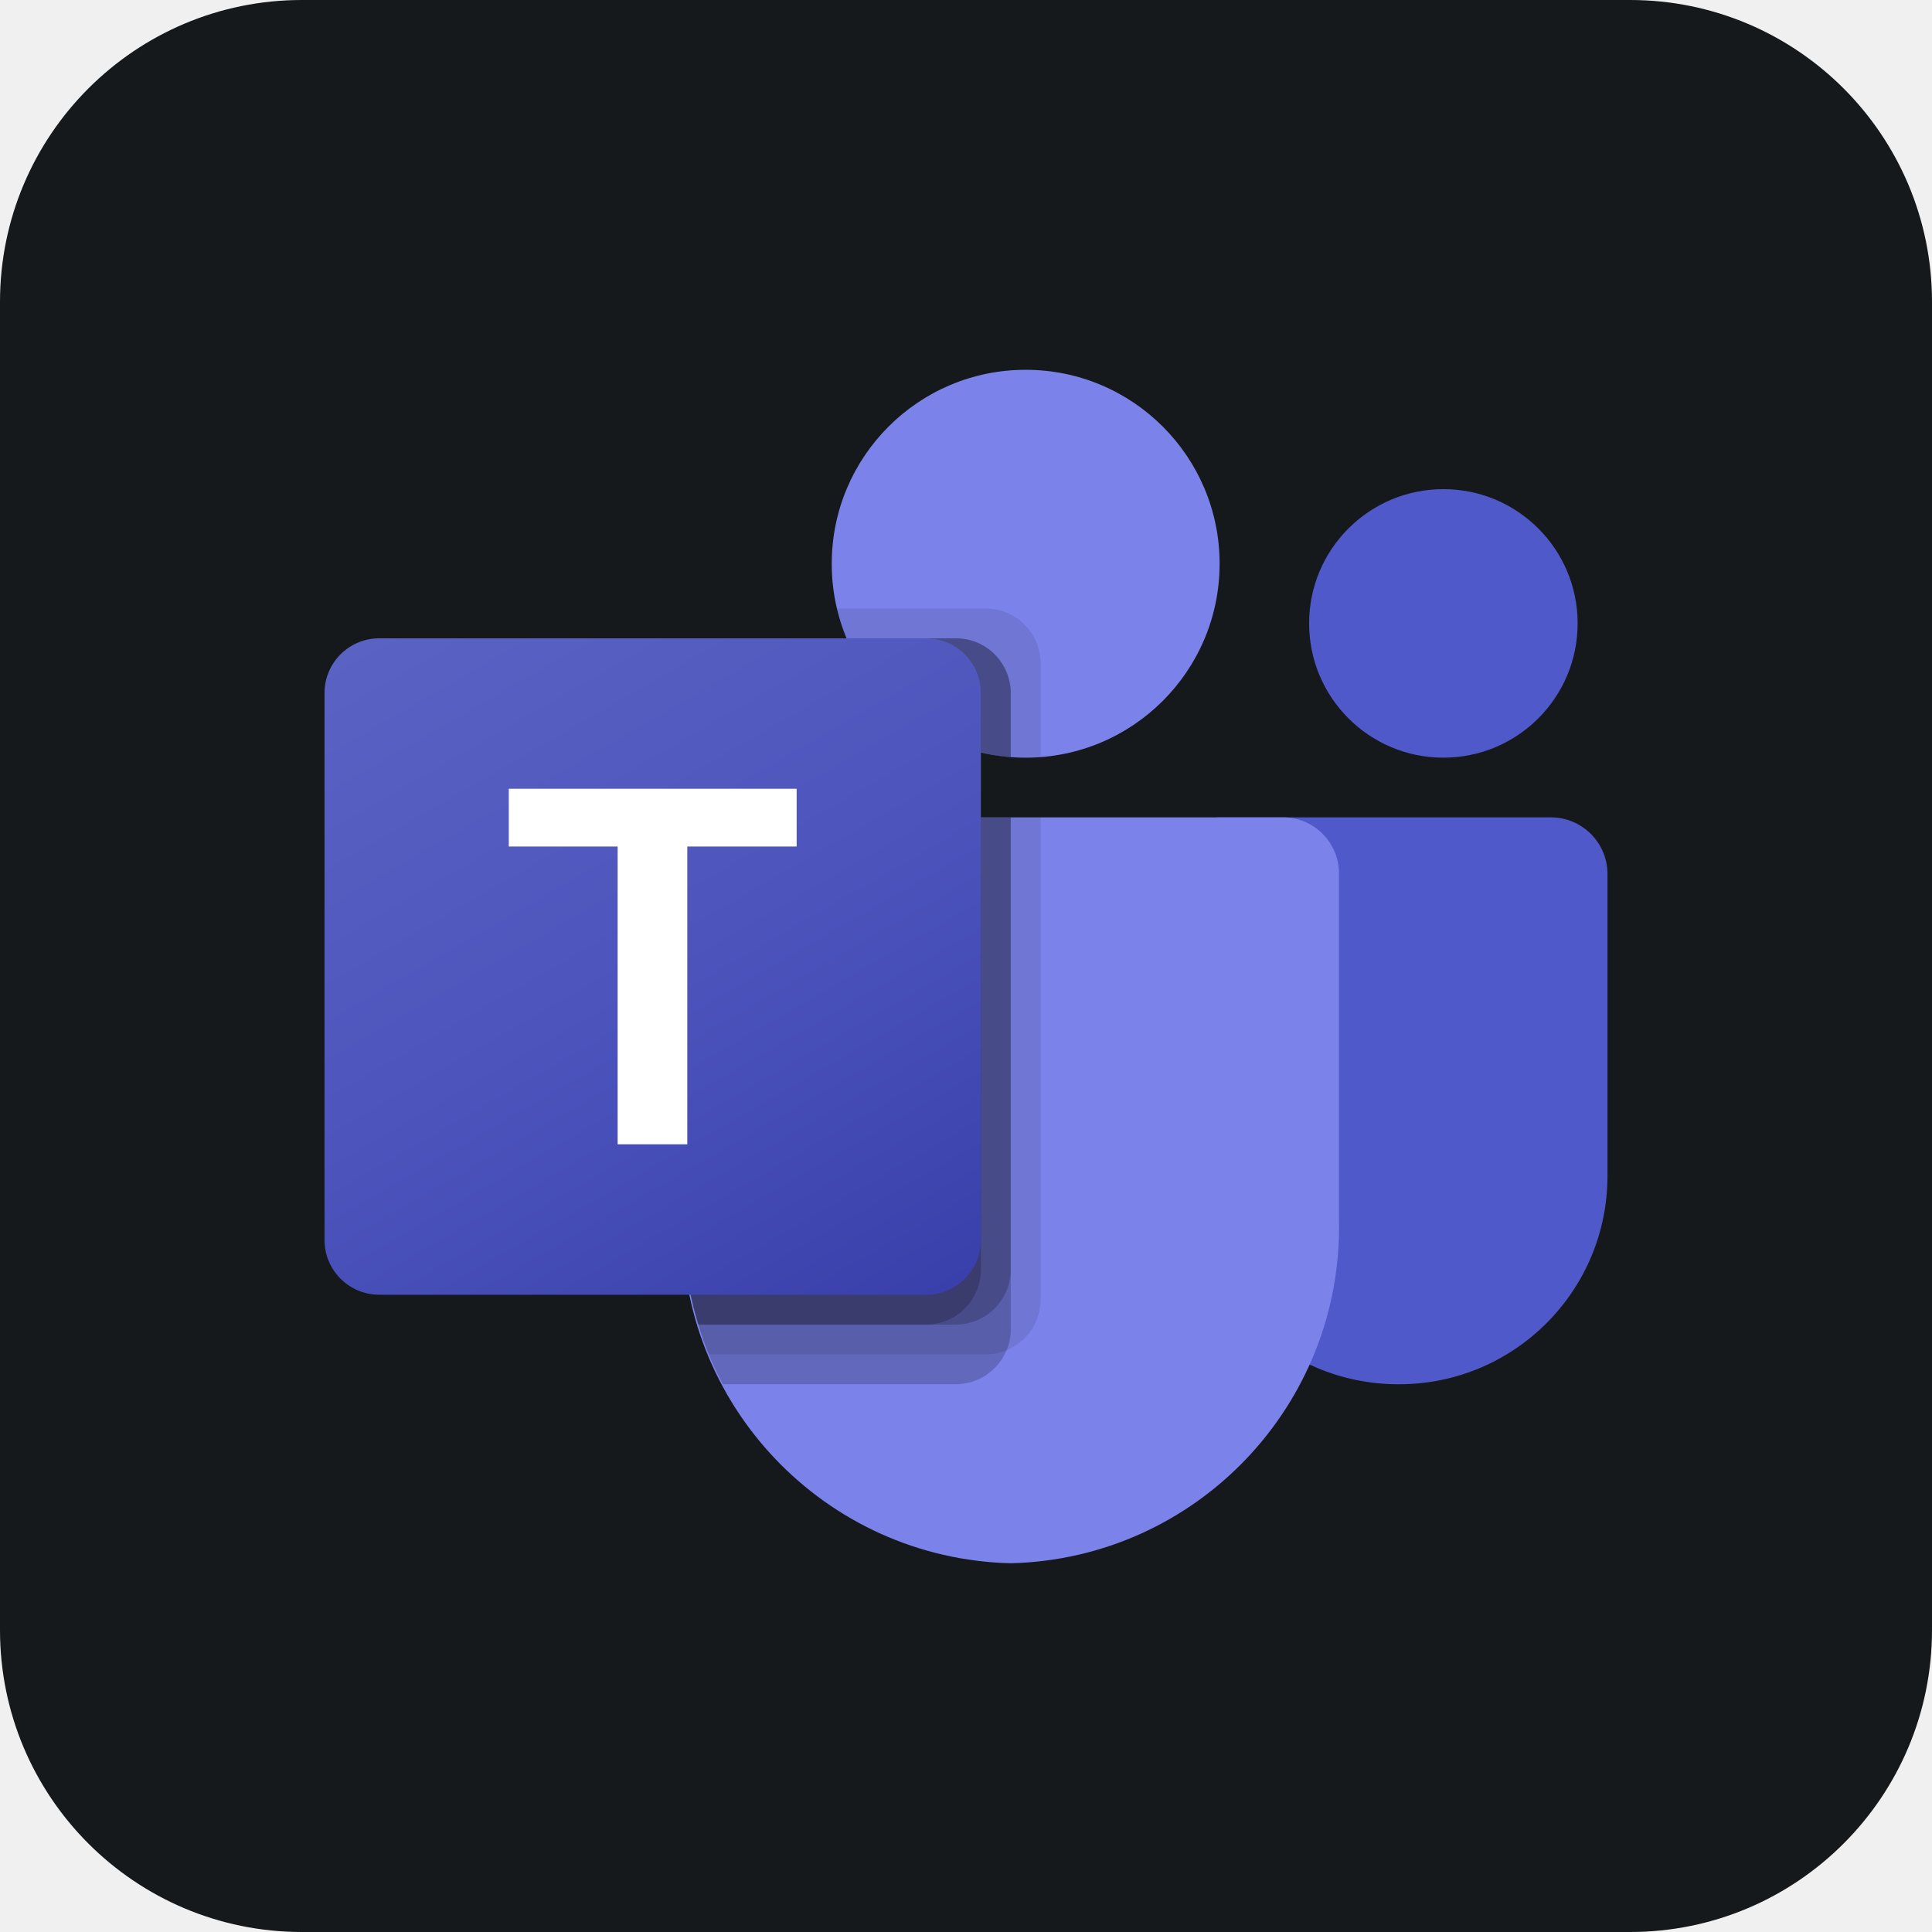
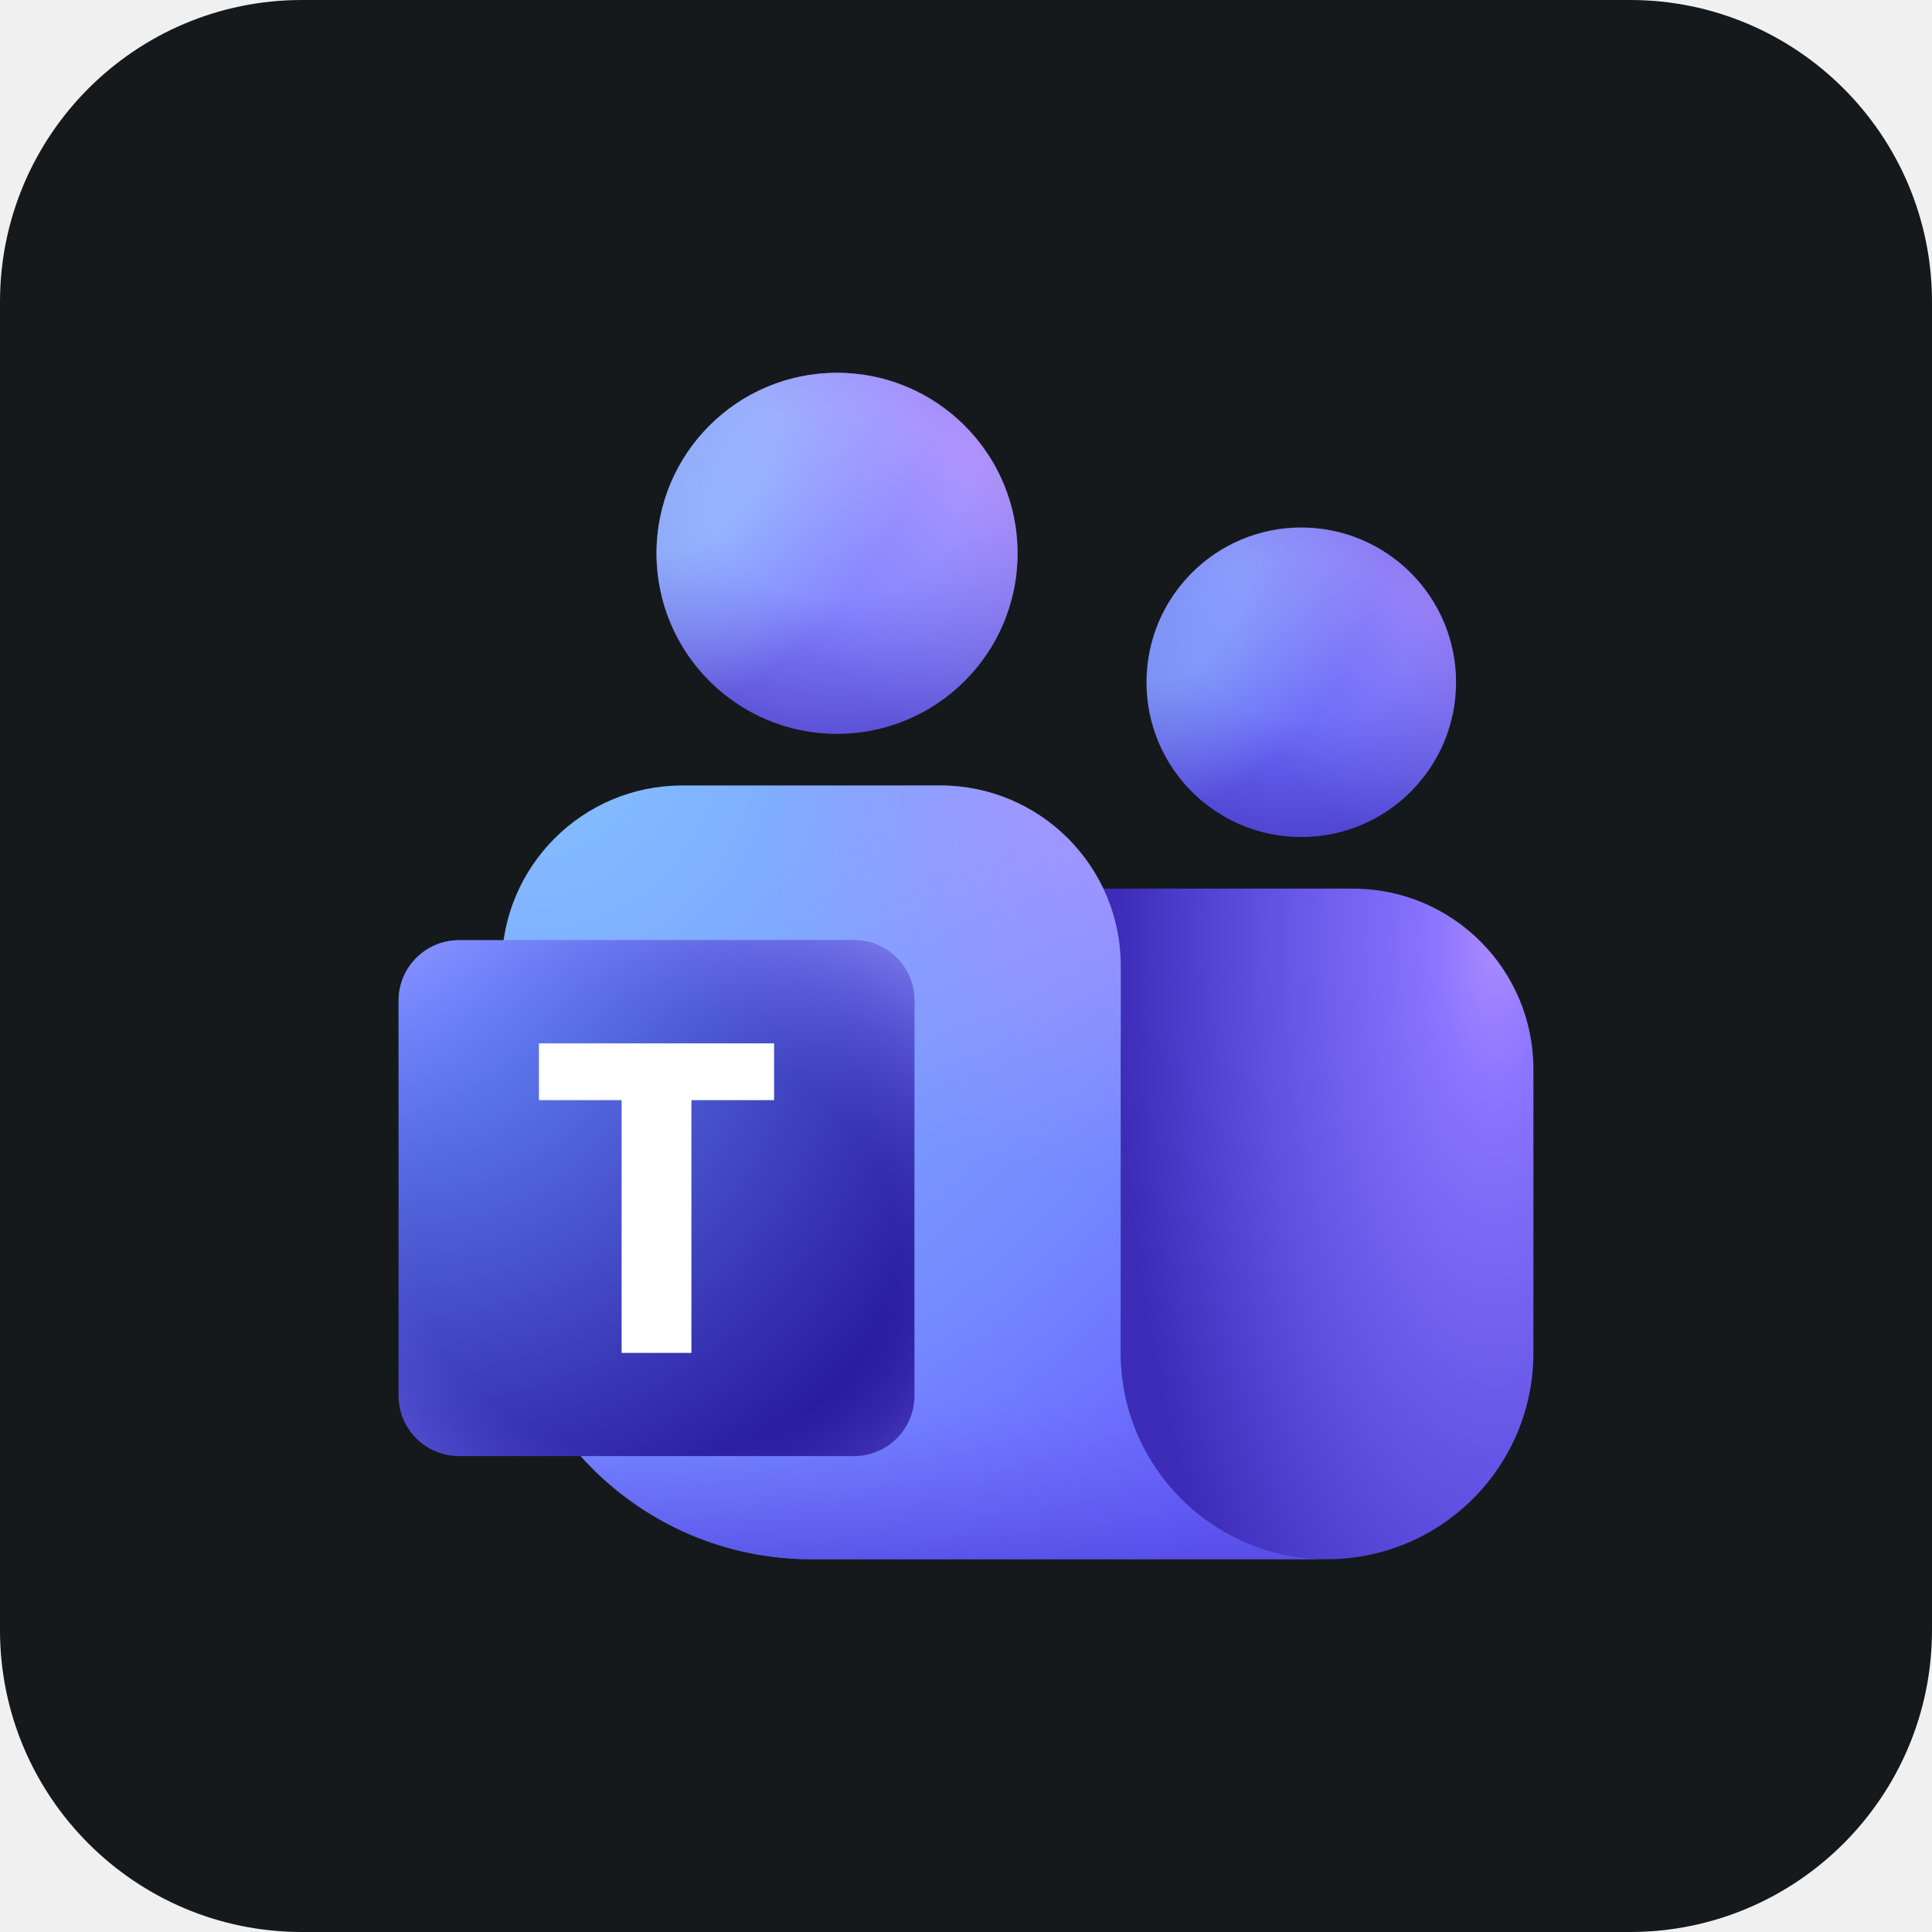
- <svg xmlns="http://www.w3.org/2000/svg" width="256" height="256" title="Microsoft Teams" viewBox="0 0 256 256" fill="none" id="microsoftteams">
-   <style>
- #microsoftteams {
-     rect {fill: #15191C}
- 
-     @media (prefers-color-scheme: light) {
-         rect {fill: #F4F2ED}
-     }
- }
- </style>
-   <rect width="256" height="256" rx="40" fill="#15191C" />
-   <path d="M161.577 108.302H205.488C209.637 108.302 213 111.665 213 115.814V155.811C213 171.058 200.64 183.419 185.393 183.419H185.262C170.015 183.421 157.653 171.062 157.651 155.815C157.651 155.814 157.651 155.813 157.651 155.811V112.228C157.651 110.06 159.409 108.302 161.577 108.302Z" fill="#5059C9" />
-   <path d="M191.256 100.395C201.081 100.395 209.046 92.43 209.046 82.605C209.046 72.779 201.081 64.814 191.256 64.814C181.43 64.814 173.465 72.779 173.465 82.605C173.465 92.43 181.43 100.395 191.256 100.395Z" fill="#5059C9" />
-   <path d="M135.907 100.395C150.099 100.395 161.605 88.89 161.605 74.698C161.605 60.505 150.099 49 135.907 49C121.714 49 110.209 60.505 110.209 74.698C110.209 88.89 121.714 100.395 135.907 100.395Z" fill="#7B83EB" />
-   <path d="M170.172 108.302H97.689C93.589 108.404 90.347 111.806 90.442 115.905V161.524C89.869 186.124 109.331 206.538 133.93 207.14C158.529 206.538 177.991 186.124 177.419 161.524V115.905C177.514 111.806 174.271 108.404 170.172 108.302Z" fill="#7B83EB" />
-   <path opacity="0.1" d="M137.884 108.302V172.23C137.864 175.162 136.088 177.795 133.377 178.912C132.514 179.277 131.586 179.465 130.649 179.465H93.921C93.407 178.16 92.933 176.856 92.537 175.512C91.153 170.975 90.447 166.259 90.442 161.516V115.893C90.347 111.8 93.584 108.404 97.677 108.302H137.884Z" fill="black" />
-   <path opacity="0.2" d="M133.93 108.302V176.184C133.93 177.121 133.742 178.048 133.377 178.912C132.261 181.622 129.627 183.399 126.695 183.419H95.779C95.107 182.114 94.475 180.809 93.921 179.465C93.368 178.121 92.933 176.856 92.537 175.512C91.153 170.975 90.447 166.259 90.442 161.516V115.893C90.347 111.8 93.584 108.404 97.677 108.302H133.93Z" fill="black" />
-   <path opacity="0.2" d="M133.93 108.302V168.277C133.9 172.26 130.679 175.482 126.695 175.512H92.537C91.153 170.975 90.447 166.259 90.442 161.516V115.893C90.347 111.8 93.584 108.404 97.677 108.302H133.93Z" fill="black" />
-   <path opacity="0.2" d="M129.977 108.302V168.277C129.947 172.26 126.725 175.482 122.742 175.512H92.537C91.153 170.975 90.447 166.259 90.442 161.516V115.893C90.347 111.8 93.584 108.404 97.677 108.302H129.977Z" fill="black" />
-   <path opacity="0.1" d="M137.884 87.863V100.316C137.212 100.356 136.579 100.395 135.907 100.395C135.235 100.395 134.602 100.356 133.93 100.316C132.596 100.228 131.272 100.016 129.977 99.684C121.971 97.788 115.357 92.173 112.186 84.582C111.64 83.306 111.217 81.983 110.921 80.628H130.649C134.638 80.643 137.869 83.873 137.884 87.863Z" fill="black" />
-   <path opacity="0.2" d="M133.93 91.816V100.316C132.596 100.228 131.272 100.016 129.977 99.684C121.971 97.788 115.357 92.173 112.186 84.582H126.695C130.685 84.597 133.915 87.827 133.93 91.816Z" fill="black" />
-   <path opacity="0.2" d="M133.93 91.816V100.316C132.596 100.228 131.272 100.016 129.977 99.684C121.971 97.788 115.357 92.173 112.186 84.582H126.695C130.685 84.597 133.915 87.827 133.93 91.816Z" fill="black" />
-   <path opacity="0.2" d="M129.977 91.816V99.684C121.971 97.788 115.357 92.173 112.186 84.581H122.742C126.731 84.597 129.962 87.827 129.977 91.816Z" fill="black" />
-   <path d="M50.247 84.581H122.73C126.732 84.581 129.977 87.826 129.977 91.828V164.311C129.977 168.314 126.732 171.558 122.73 171.558H50.247C46.244 171.558 43 168.314 43 164.311V91.828C43 87.826 46.245 84.581 50.247 84.581Z" fill="url(#linearGradient)" />
-   <path d="M105.56 112.169H91.07V151.625H81.839V112.169H67.417V104.515H105.56V112.169Z" fill="white" />
-   <linearGradient id="linearGradient" x1="58.11" y1="78.919" x2="114.867" y2="177.221" gradientUnits="userSpaceOnUse">
-     <stop stop-color="#5A62C3" />
-     <stop offset="0.5" stop-color="#4D55BD" />
-     <stop offset="1" stop-color="#3940AB" />
-   </linearGradient>
+ <svg xmlns="http://www.w3.org/2000/svg" viewBox="0 0 256 256" xml:space="preserve" style="fill-rule:evenodd;clip-rule:evenodd;stroke-linejoin:round;stroke-miterlimit:2">
+   <path d="M256 40v176c0 22.077-17.923 40-40 40H40c-22.077 0-40-17.923-40-40V40C0 17.923 17.923 0 40 0h176c22.077 0 40 17.923 40 40" style="fill:#15191c" />
+   <path d="M44 40h30c7.732 0 14 6.268 14 14v22c0 8.837-7.163 16-16 16s-16-7.163-16-16V52c0-6.627-5.373-12-12-12" style="fill:url(#a);fill-rule:nonzero" transform="translate(52.815 49.398)scale(1.70875)" />
+   <path d="M8 46c0-7.732 6.268-14 14-14h20c7.732 0 14 6.268 14 14v30c0 8.836 7.163 16 16 16H32C18.745 92 8 81.254 8 68z" style="fill:url(#b);fill-rule:nonzero" transform="translate(52.815 49.398)scale(1.70875)" />
+   <path d="M8 46c0-7.732 6.268-14 14-14h20c7.732 0 14 6.268 14 14v30c0 8.836 7.163 16 16 16H32C18.745 92 8 81.254 8 68z" style="fill:url(#c);fill-rule:nonzero" transform="translate(52.815 49.398)scale(1.70875)" />
+   <path d="M8 46c0-7.732 6.268-14 14-14h20c7.732 0 14 6.268 14 14v30c0 8.836 7.163 16 16 16H32C18.745 92 8 81.254 8 68z" style="fill:url(#d);fill-rule:nonzero" transform="translate(52.815 49.398)scale(1.70875)" />
+   <path d="M70 36c6.627 0 12-5.373 12-12 0-6.628-5.373-12-12-12s-12 5.372-12 12c0 6.627 5.373 12 12 12" style="fill:url(#e);fill-rule:nonzero" transform="translate(52.815 49.398)scale(1.70875)" />
+   <path d="M70 36c6.627 0 12-5.373 12-12 0-6.628-5.373-12-12-12s-12 5.372-12 12c0 6.627 5.373 12 12 12" style="fill:url(#f);fill-rule:nonzero" transform="translate(52.815 49.398)scale(1.70875)" />
+   <path d="M70 36c6.627 0 12-5.373 12-12 0-6.628-5.373-12-12-12s-12 5.372-12 12c0 6.627 5.373 12 12 12" style="fill:url(#g);fill-rule:nonzero" transform="translate(52.815 49.398)scale(1.70875)" />
+   <path d="M34 28c7.732 0 14-6.268 14-14S41.732 0 34 0 20 6.268 20 14s6.268 14 14 14" style="fill:url(#h);fill-rule:nonzero" transform="translate(52.815 49.398)scale(1.70875)" />
+   <path d="M34 28c7.732 0 14-6.268 14-14S41.732 0 34 0 20 6.268 20 14s6.268 14 14 14" style="fill:url(#i);fill-rule:nonzero" transform="translate(52.815 49.398)scale(1.70875)" />
+   <path d="M34 28c7.732 0 14-6.268 14-14S41.732 0 34 0 20 6.268 20 14s6.268 14 14 14" style="fill:url(#j);fill-rule:nonzero" transform="translate(52.815 49.398)scale(1.70875)" />
+   <path d="M40 48.682v30.636A4.684 4.684 0 0 1 35.318 84H4.682A4.684 4.684 0 0 1 0 79.318V48.682A4.684 4.684 0 0 1 4.682 44h30.636A4.684 4.684 0 0 1 40 48.682" style="fill:url(#k)" transform="translate(52.815 49.398)scale(1.70875)" />
+   <path d="M40 48.682v30.636A4.684 4.684 0 0 1 35.318 84H4.682A4.684 4.684 0 0 1 0 79.318V48.682A4.684 4.684 0 0 1 4.682 44h30.636A4.684 4.684 0 0 1 40 48.682" style="fill:url(#l)" transform="translate(52.815 49.398)scale(1.70875)" />
+   <path d="M29.118 56.402h-6.412V76h-5.411V56.402h-6.412V52h18.235z" style="fill:#fff;fill-rule:nonzero" transform="translate(52.815 49.398)scale(1.70875)" />
+   <defs>
+     <radialGradient id="a" cx="0" cy="0" r="1" gradientUnits="userSpaceOnUse" gradientTransform="matrix(32.6318 0 0 80.5469 84.983 44)">
+       <stop offset="0" style="stop-color:#a98aff;stop-opacity:1" />
+       <stop offset=".14" style="stop-color:#8c75ff;stop-opacity:1" />
+       <stop offset=".56" style="stop-color:#5f50e2;stop-opacity:1" />
+       <stop offset=".9" style="stop-color:#3c2cb8;stop-opacity:1" />
+       <stop offset="1" style="stop-color:#3c2cb8;stop-opacity:1" />
+     </radialGradient>
+     <radialGradient id="b" cx="0" cy="0" r="1" gradientUnits="userSpaceOnUse" gradientTransform="matrix(30 76 -76 30 10 28)">
+       <stop offset="0" style="stop-color:#85c2ff;stop-opacity:1" />
+       <stop offset=".69" style="stop-color:#7588ff;stop-opacity:1" />
+       <stop offset="1" style="stop-color:#6459fe;stop-opacity:1" />
+     </radialGradient>
+     <radialGradient id="d" cx="0" cy="0" r="1" gradientUnits="userSpaceOnUse" gradientTransform="matrix(-18.7321 44.1194 -35.0387 -14.8767 56 30)">
+       <stop offset="0" style="stop-color:#bd96ff;stop-opacity:.7" />
+       <stop offset=".69" style="stop-color:#bd96ff;stop-opacity:0" />
+       <stop offset="1" style="stop-color:#bd96ff;stop-opacity:0" />
+     </radialGradient>
+     <radialGradient id="e" cx="0" cy="0" r="1" gradientUnits="userSpaceOnUse" gradientTransform="matrix(0 -24 30.2919 0 70 20.57)">
+       <stop offset="0" style="stop-color:#6868f7;stop-opacity:1" />
+       <stop offset=".27" style="stop-color:#6868f7;stop-opacity:1" />
+       <stop offset="1" style="stop-color:#3923b1;stop-opacity:1" />
+     </radialGradient>
+     <radialGradient id="f" cx="0" cy="0" r="1" gradientUnits="userSpaceOnUse" gradientTransform="rotate(40.051 5.204 91.475)scale(17.151 24.807)">
+       <stop offset="0" style="stop-color:#a1d3ff;stop-opacity:.46" />
+       <stop offset=".27" style="stop-color:#a1d3ff;stop-opacity:.46" />
+       <stop offset=".81" style="stop-color:#a1d3ff;stop-opacity:0" />
+       <stop offset="1" style="stop-color:#a1d3ff;stop-opacity:0" />
+     </radialGradient>
+     <radialGradient id="g" cx="0" cy="0" r="1" gradientUnits="userSpaceOnUse" gradientTransform="rotate(-41.658 63.02 -95.716)scale(20.4306 50.1178)">
+       <stop offset="0" style="stop-color:#e3acfd;stop-opacity:.4" />
+       <stop offset=".82" style="stop-color:#9fa2ff;stop-opacity:0" />
+       <stop offset="1" style="stop-color:#9fa2ff;stop-opacity:0" />
+     </radialGradient>
+     <radialGradient id="h" cx="0" cy="0" r="1" gradientUnits="userSpaceOnUse" gradientTransform="matrix(0 -28 35.3406 0 34 10)">
+       <stop offset="0" style="stop-color:#8282ff;stop-opacity:1" />
+       <stop offset=".27" style="stop-color:#8282ff;stop-opacity:1" />
+       <stop offset="1" style="stop-color:#3923b1;stop-opacity:1" />
+     </radialGradient>
+     <radialGradient id="i" cx="0" cy="0" r="1" gradientUnits="userSpaceOnUse" gradientTransform="rotate(40.051 1.443 34.33)scale(20.0096 28.9415)">
+       <stop offset="0" style="stop-color:#a1d3ff;stop-opacity:.6" />
+       <stop offset=".27" style="stop-color:#a1d3ff;stop-opacity:.6" />
+       <stop offset=".81" style="stop-color:#a1d3ff;stop-opacity:0" />
+       <stop offset="1" style="stop-color:#a1d3ff;stop-opacity:0" />
+     </radialGradient>
+     <radialGradient id="j" cx="0" cy="0" r="1" gradientUnits="userSpaceOnUse" gradientTransform="matrix(17.8082 -15.8432 38.8646 43.685 45.15 6.632)">
+       <stop offset="0" style="stop-color:#e3acfd;stop-opacity:.5" />
+       <stop offset=".82" style="stop-color:#9fa2ff;stop-opacity:0" />
+       <stop offset="1" style="stop-color:#9fa2ff;stop-opacity:0" />
+     </radialGradient>
+     <radialGradient id="k" cx="0" cy="0" r="1" gradientUnits="userSpaceOnUse" gradientTransform="matrix(40 40 -40 40 0 44)">
+       <stop offset="0" style="stop-color:#688eff;stop-opacity:1" />
+       <stop offset=".05" style="stop-color:#688eff;stop-opacity:1" />
+       <stop offset=".95" style="stop-color:#230f94;stop-opacity:1" />
+       <stop offset="1" style="stop-color:#230f94;stop-opacity:1" />
+     </radialGradient>
+     <radialGradient id="l" cx="0" cy="0" r="1" gradientUnits="userSpaceOnUse" gradientTransform="matrix(0 28 -32.6755 0 20 68)">
+       <stop offset="0" style="stop-color:#6965f6;stop-opacity:0" />
+       <stop offset=".57" style="stop-color:#6965f6;stop-opacity:0" />
+       <stop offset="1" style="stop-color:#8f8fff;stop-opacity:.7" />
+     </radialGradient>
+     <linearGradient id="c" x1="0" y1="0" x2="1" y2="0" gradientUnits="userSpaceOnUse" gradientTransform="matrix(0 60 -60 0 39 32)">
+       <stop offset="0" style="stop-color:#6864f6;stop-opacity:0" />
+       <stop offset=".8" style="stop-color:#6864f6;stop-opacity:0" />
+       <stop offset="1" style="stop-color:#5149de;stop-opacity:.7" />
+     </linearGradient>
+   </defs>
</svg>
